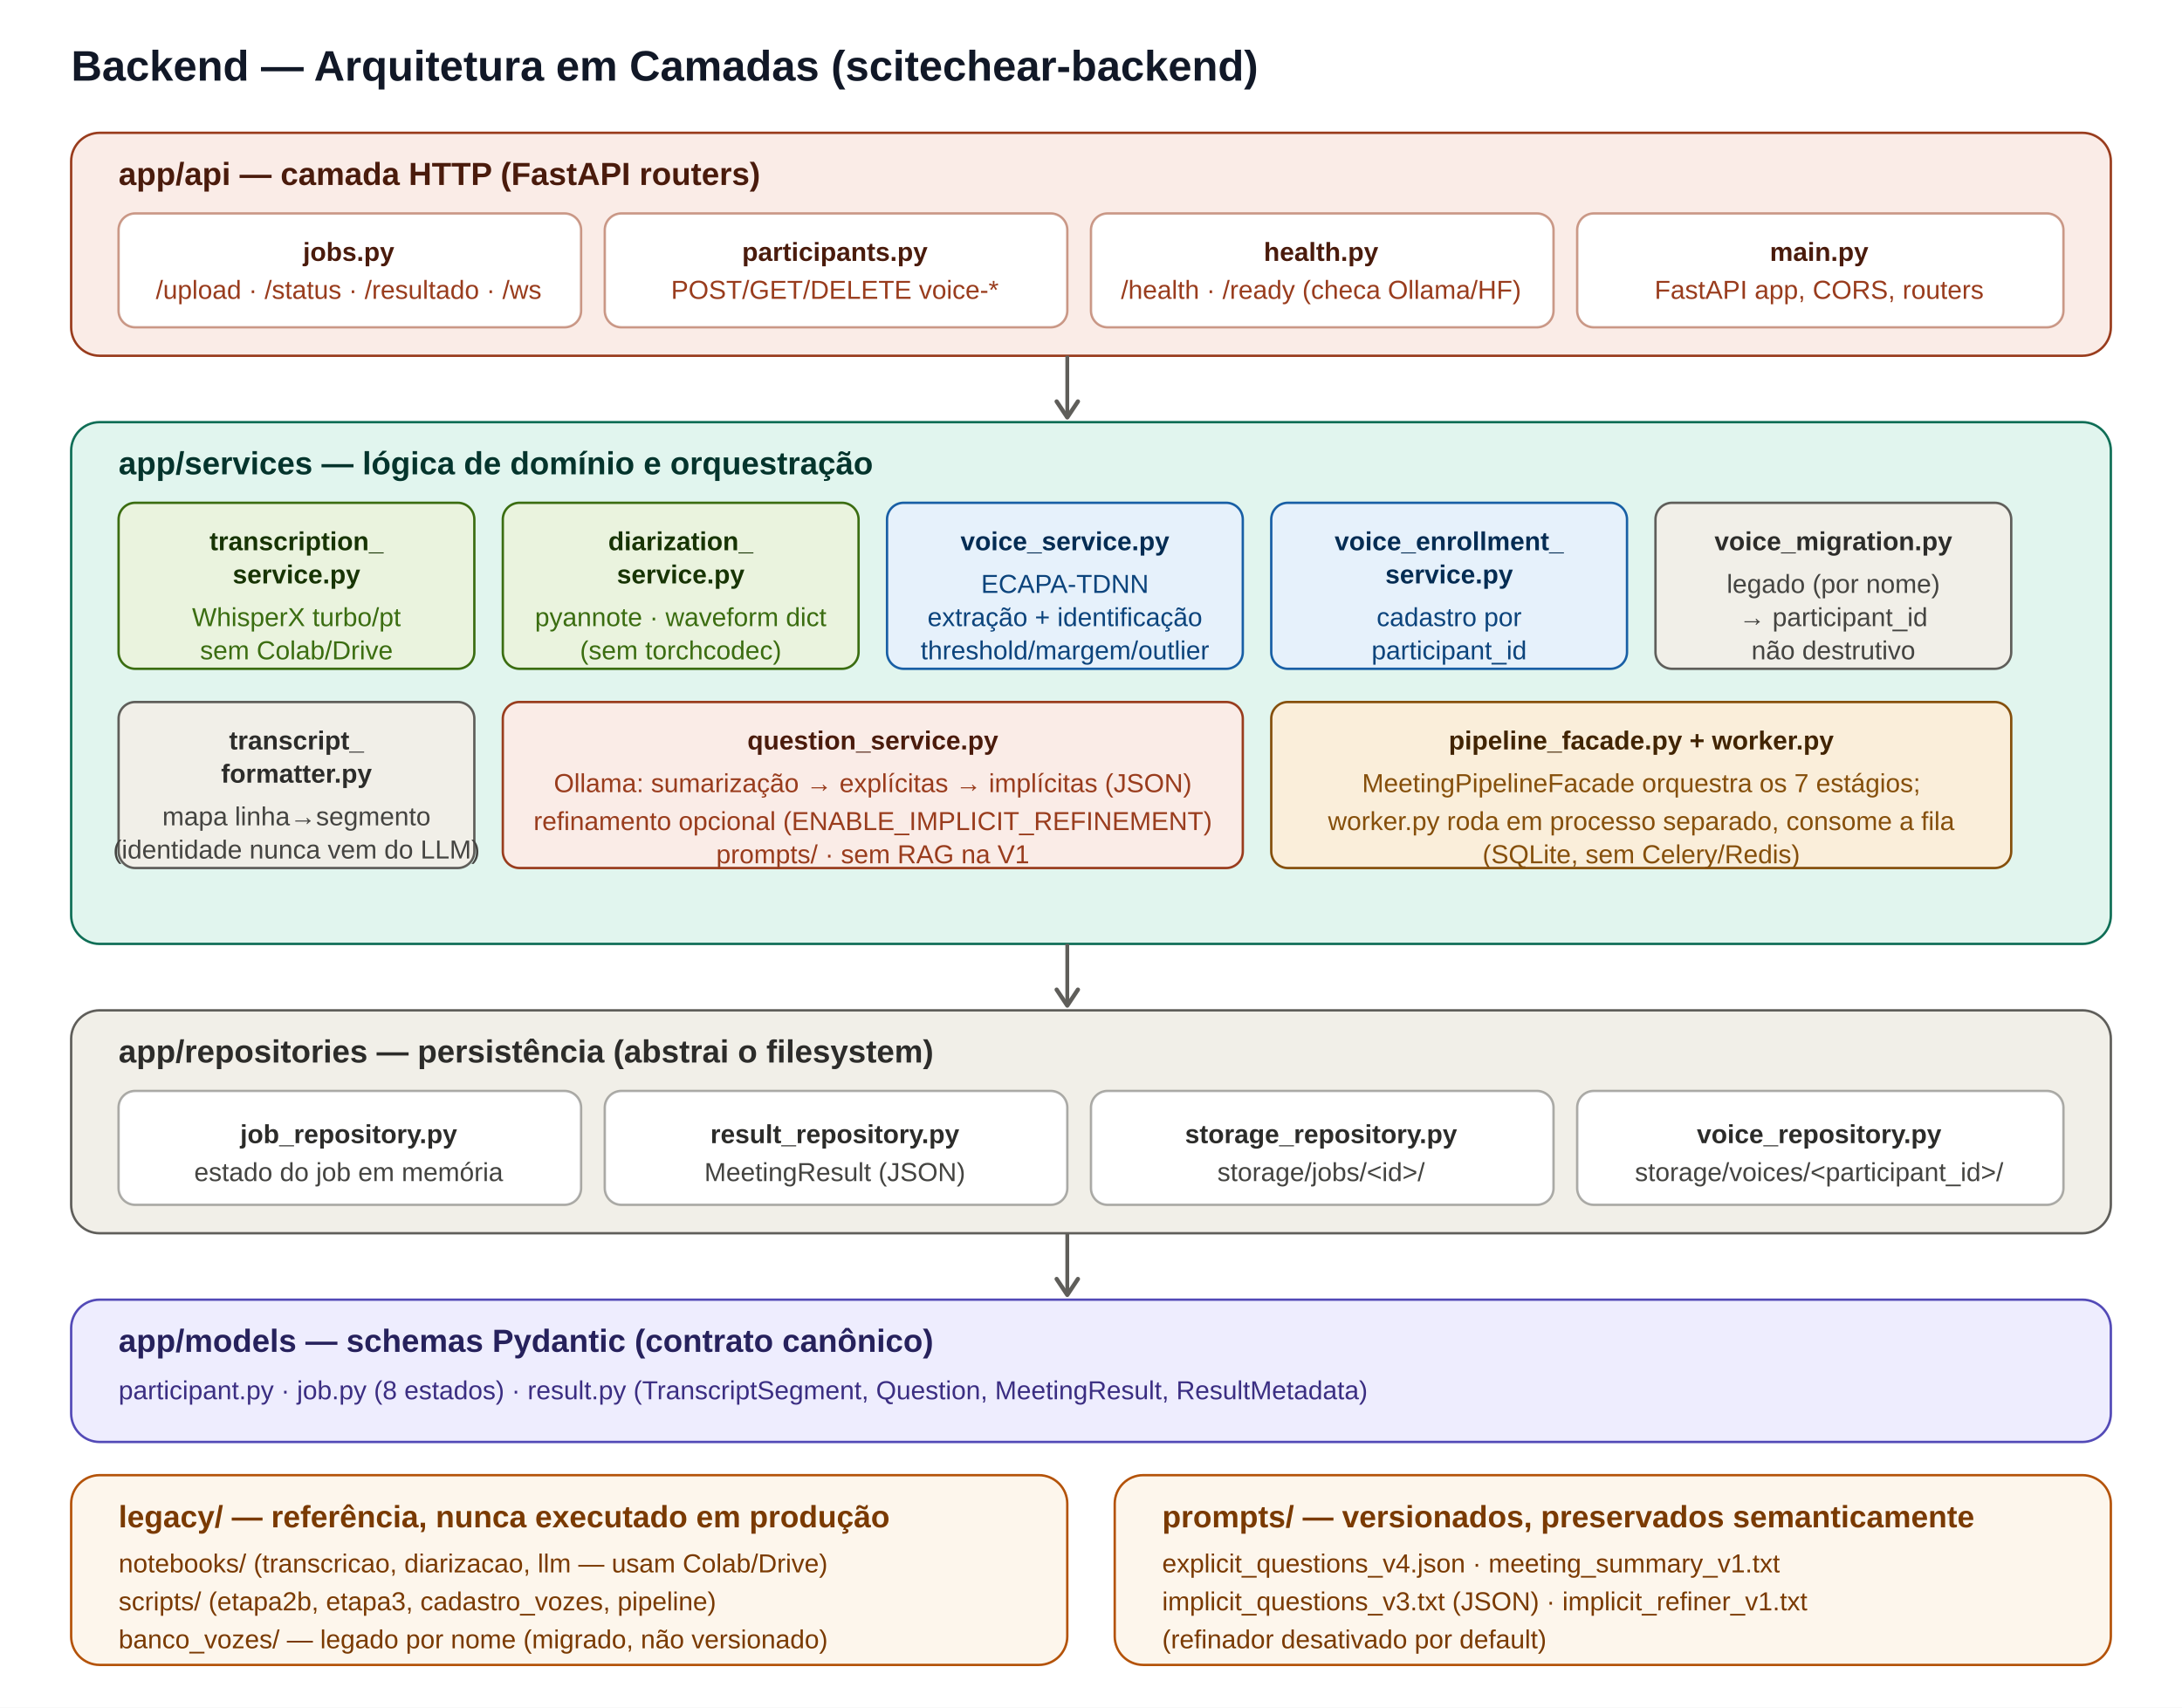
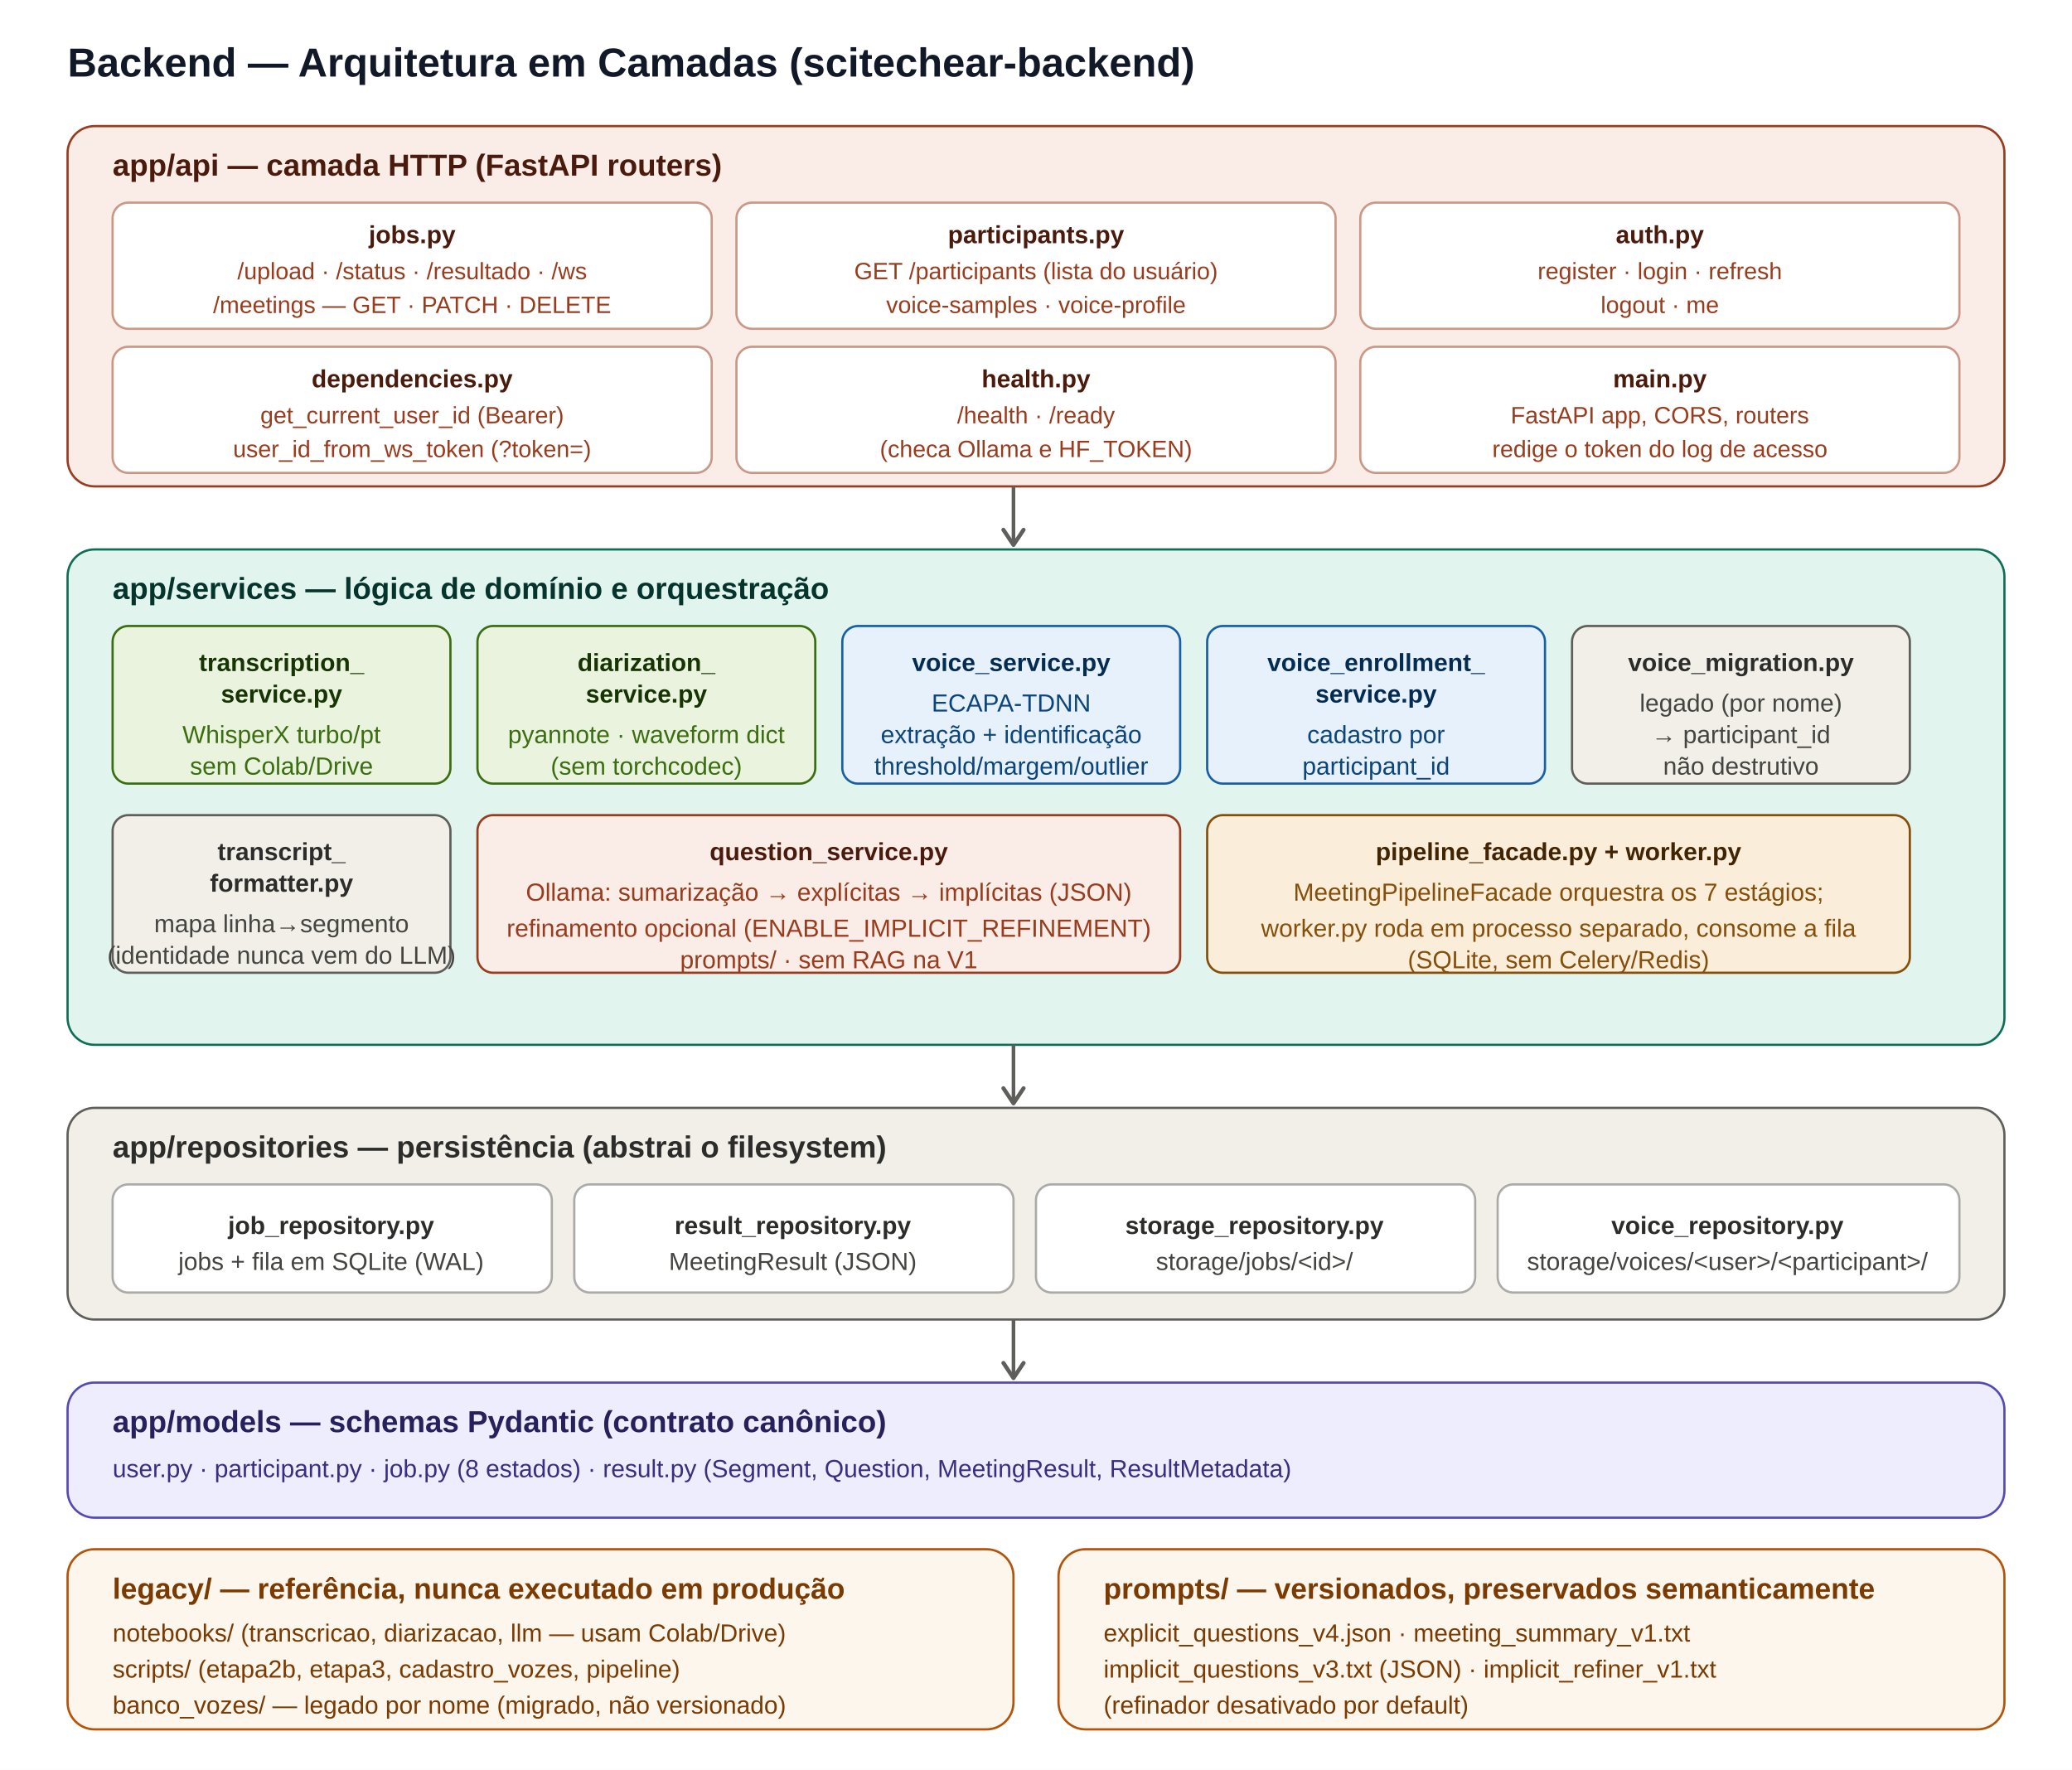
- <svg xmlns="http://www.w3.org/2000/svg" width="920" height="720" viewBox="0 0 920 720" font-family="Arial, Helvetica, sans-serif">
+ <svg xmlns="http://www.w3.org/2000/svg" width="920" height="786" viewBox="0 0 920 786" font-family="Arial, Helvetica, sans-serif">
  <defs>
    <marker id="arrow2" viewBox="0 0 10 10" refX="8" refY="5" markerWidth="7" markerHeight="7" orient="auto-start-reverse">
      <path d="M2 1L8 5L2 9" fill="none" stroke="#5F5E5A" stroke-width="1.6" stroke-linecap="round" stroke-linejoin="round" />
    </marker>
  </defs>
-   <rect width="920" height="720" fill="#FFFFFF" />
+   <rect width="920" height="786" fill="#FFFFFF" />
  <text x="30" y="34" font-size="18" font-weight="bold" fill="#111827">Backend — Arquitetura em Camadas (scitechear-backend)</text>
-   <rect x="30" y="56" width="860" height="94" rx="12" fill="#FAECE7" stroke="#993C1D" stroke-width="1" />
+   <rect x="30" y="56" width="860" height="160" rx="12" fill="#FAECE7" stroke="#993C1D" stroke-width="1" />
  <text x="50" y="78" font-size="13.5" font-weight="bold" fill="#4A1B0C">app/api — camada HTTP (FastAPI routers)</text>
-   <g font-size="11" fill="#993C1D">
-     <rect x="50" y="90" width="195" height="48" rx="7" fill="#FFFFFF" stroke="#993C1D" stroke-opacity=".5" />
-     <text x="147" y="110" text-anchor="middle" font-weight="bold" fill="#4A1B0C">jobs.py</text>
-     <text x="147" y="126" text-anchor="middle">/upload · /status · /resultado · /ws</text>
-     <rect x="255" y="90" width="195" height="48" rx="7" fill="#FFFFFF" stroke="#993C1D" stroke-opacity=".5" />
-     <text x="352" y="110" text-anchor="middle" font-weight="bold" fill="#4A1B0C">participants.py</text>
-     <text x="352" y="126" text-anchor="middle">POST/GET/DELETE voice-*</text>
-     <rect x="460" y="90" width="195" height="48" rx="7" fill="#FFFFFF" stroke="#993C1D" stroke-opacity=".5" />
-     <text x="557" y="110" text-anchor="middle" font-weight="bold" fill="#4A1B0C">health.py</text>
-     <text x="557" y="126" text-anchor="middle">/health · /ready (checa Ollama/HF)</text>
-     <rect x="665" y="90" width="205" height="48" rx="7" fill="#FFFFFF" stroke="#993C1D" stroke-opacity=".5" />
-     <text x="767" y="110" text-anchor="middle" font-weight="bold" fill="#4A1B0C">main.py</text>
-     <text x="767" y="126" text-anchor="middle">FastAPI app, CORS, routers</text>
+   <g font-size="10.5" fill="#993C1D">
+     <rect x="50" y="90" width="266" height="56" rx="7" fill="#FFFFFF" stroke="#993C1D" stroke-opacity=".5" />
+     <text x="183" y="108" text-anchor="middle" font-weight="bold" font-size="11" fill="#4A1B0C">jobs.py</text>
+     <text x="183" y="124" text-anchor="middle">/upload · /status · /resultado · /ws</text>
+     <text x="183" y="139" text-anchor="middle">/meetings — GET · PATCH · DELETE</text>
+     <rect x="327" y="90" width="266" height="56" rx="7" fill="#FFFFFF" stroke="#993C1D" stroke-opacity=".5" />
+     <text x="460" y="108" text-anchor="middle" font-weight="bold" font-size="11" fill="#4A1B0C">participants.py</text>
+     <text x="460" y="124" text-anchor="middle">GET /participants (lista do usuário)</text>
+     <text x="460" y="139" text-anchor="middle">voice-samples · voice-profile</text>
+     <rect x="604" y="90" width="266" height="56" rx="7" fill="#FFFFFF" stroke="#993C1D" stroke-opacity=".5" />
+     <text x="737" y="108" text-anchor="middle" font-weight="bold" font-size="11" fill="#4A1B0C">auth.py</text>
+     <text x="737" y="124" text-anchor="middle">register · login · refresh</text>
+     <text x="737" y="139" text-anchor="middle">logout · me</text>
+     <rect x="50" y="154" width="266" height="56" rx="7" fill="#FFFFFF" stroke="#993C1D" stroke-opacity=".5" />
+     <text x="183" y="172" text-anchor="middle" font-weight="bold" font-size="11" fill="#4A1B0C">dependencies.py</text>
+     <text x="183" y="188" text-anchor="middle">get_current_user_id (Bearer)</text>
+     <text x="183" y="203" text-anchor="middle">user_id_from_ws_token (?token=)</text>
+     <rect x="327" y="154" width="266" height="56" rx="7" fill="#FFFFFF" stroke="#993C1D" stroke-opacity=".5" />
+     <text x="460" y="172" text-anchor="middle" font-weight="bold" font-size="11" fill="#4A1B0C">health.py</text>
+     <text x="460" y="188" text-anchor="middle">/health · /ready</text>
+     <text x="460" y="203" text-anchor="middle">(checa Ollama e HF_TOKEN)</text>
+     <rect x="604" y="154" width="266" height="56" rx="7" fill="#FFFFFF" stroke="#993C1D" stroke-opacity=".5" />
+     <text x="737" y="172" text-anchor="middle" font-weight="bold" font-size="11" fill="#4A1B0C">main.py</text>
+     <text x="737" y="188" text-anchor="middle">FastAPI app, CORS, routers</text>
+     <text x="737" y="203" text-anchor="middle">redige o token do log de acesso</text>
  </g>
-   <line x1="450" y1="150" x2="450" y2="176" stroke="#5F5E5A" stroke-width="1.6" marker-end="url(#arrow2)" />
-   <rect x="30" y="178" width="860" height="220" rx="12" fill="#E1F5EE" stroke="#0F6E56" stroke-width="1" />
-   <text x="50" y="200" font-size="13.5" font-weight="bold" fill="#04342C">app/services — lógica de domínio e orquestração</text>
+   <line x1="450" y1="216" x2="450" y2="242" stroke="#5F5E5A" stroke-width="1.6" marker-end="url(#arrow2)" />
+   <rect x="30" y="244" width="860" height="220" rx="12" fill="#E1F5EE" stroke="#0F6E56" stroke-width="1" />
+   <text x="50" y="266" font-size="13.5" font-weight="bold" fill="#04342C">app/services — lógica de domínio e orquestração</text>
  <g font-size="11">
-     <rect x="50" y="212" width="150" height="70" rx="7" fill="#EAF3DE" stroke="#3B6D11" />
-     <text x="125" y="232" text-anchor="middle" font-weight="bold" fill="#173404">transcription_</text>
-     <text x="125" y="246" text-anchor="middle" font-weight="bold" fill="#173404">service.py</text>
-     <text x="125" y="264" text-anchor="middle" fill="#3B6D11">WhisperX turbo/pt</text>
-     <text x="125" y="278" text-anchor="middle" fill="#3B6D11">sem Colab/Drive</text>
-     <rect x="212" y="212" width="150" height="70" rx="7" fill="#EAF3DE" stroke="#3B6D11" />
-     <text x="287" y="232" text-anchor="middle" font-weight="bold" fill="#173404">diarization_</text>
-     <text x="287" y="246" text-anchor="middle" font-weight="bold" fill="#173404">service.py</text>
-     <text x="287" y="264" text-anchor="middle" fill="#3B6D11">pyannote · waveform dict</text>
-     <text x="287" y="278" text-anchor="middle" fill="#3B6D11">(sem torchcodec)</text>
-     <rect x="374" y="212" width="150" height="70" rx="7" fill="#E6F1FB" stroke="#185FA5" />
-     <text x="449" y="232" text-anchor="middle" font-weight="bold" fill="#042C53">voice_service.py</text>
-     <text x="449" y="250" text-anchor="middle" fill="#0C447C">ECAPA-TDNN</text>
-     <text x="449" y="264" text-anchor="middle" fill="#0C447C">extração + identificação</text>
-     <text x="449" y="278" text-anchor="middle" fill="#0C447C">threshold/margem/outlier</text>
-     <rect x="536" y="212" width="150" height="70" rx="7" fill="#E6F1FB" stroke="#185FA5" />
-     <text x="611" y="232" text-anchor="middle" font-weight="bold" fill="#042C53">voice_enrollment_</text>
-     <text x="611" y="246" text-anchor="middle" font-weight="bold" fill="#042C53">service.py</text>
-     <text x="611" y="264" text-anchor="middle" fill="#0C447C">cadastro por</text>
-     <text x="611" y="278" text-anchor="middle" fill="#0C447C">participant_id</text>
-     <rect x="698" y="212" width="150" height="70" rx="7" fill="#F1EFE8" stroke="#5F5E5A" />
-     <text x="773" y="232" text-anchor="middle" font-weight="bold" fill="#2C2C2A">voice_migration.py</text>
-     <text x="773" y="250" text-anchor="middle" fill="#444441">legado (por nome)</text>
-     <text x="773" y="264" text-anchor="middle" fill="#444441">→ participant_id</text>
-     <text x="773" y="278" text-anchor="middle" fill="#444441">não destrutivo</text>
-     <rect x="50" y="296" width="150" height="70" rx="7" fill="#F1EFE8" stroke="#5F5E5A" />
-     <text x="125" y="316" text-anchor="middle" font-weight="bold" fill="#2C2C2A">transcript_</text>
-     <text x="125" y="330" text-anchor="middle" font-weight="bold" fill="#2C2C2A">formatter.py</text>
-     <text x="125" y="348" text-anchor="middle" fill="#444441">mapa linha→segmento</text>
-     <text x="125" y="362" text-anchor="middle" fill="#444441">(identidade nunca vem do LLM)</text>
-     <rect x="212" y="296" width="312" height="70" rx="7" fill="#FAECE7" stroke="#993C1D" />
-     <text x="368" y="316" text-anchor="middle" font-weight="bold" fill="#4A1B0C">question_service.py</text>
-     <text x="368" y="334" text-anchor="middle" fill="#993C1D">Ollama: sumarização → explícitas → implícitas (JSON)</text>
-     <text x="368" y="350" text-anchor="middle" fill="#993C1D">refinamento opcional (ENABLE_IMPLICIT_REFINEMENT)</text>
-     <text x="368" y="364" text-anchor="middle" fill="#993C1D">prompts/ · sem RAG na V1</text>
-     <rect x="536" y="296" width="312" height="70" rx="7" fill="#FAEEDA" stroke="#854F0B" />
-     <text x="692" y="316" text-anchor="middle" font-weight="bold" fill="#412402">pipeline_facade.py + worker.py</text>
-     <text x="692" y="334" text-anchor="middle" fill="#854F0B">MeetingPipelineFacade orquestra os 7 estágios;</text>
-     <text x="692" y="350" text-anchor="middle" fill="#854F0B">worker.py roda em processo separado, consome a fila</text>
-     <text x="692" y="364" text-anchor="middle" fill="#854F0B">(SQLite, sem Celery/Redis)</text>
+     <rect x="50" y="278" width="150" height="70" rx="7" fill="#EAF3DE" stroke="#3B6D11" />
+     <text x="125" y="298" text-anchor="middle" font-weight="bold" fill="#173404">transcription_</text>
+     <text x="125" y="312" text-anchor="middle" font-weight="bold" fill="#173404">service.py</text>
+     <text x="125" y="330" text-anchor="middle" fill="#3B6D11">WhisperX turbo/pt</text>
+     <text x="125" y="344" text-anchor="middle" fill="#3B6D11">sem Colab/Drive</text>
+     <rect x="212" y="278" width="150" height="70" rx="7" fill="#EAF3DE" stroke="#3B6D11" />
+     <text x="287" y="298" text-anchor="middle" font-weight="bold" fill="#173404">diarization_</text>
+     <text x="287" y="312" text-anchor="middle" font-weight="bold" fill="#173404">service.py</text>
+     <text x="287" y="330" text-anchor="middle" fill="#3B6D11">pyannote · waveform dict</text>
+     <text x="287" y="344" text-anchor="middle" fill="#3B6D11">(sem torchcodec)</text>
+     <rect x="374" y="278" width="150" height="70" rx="7" fill="#E6F1FB" stroke="#185FA5" />
+     <text x="449" y="298" text-anchor="middle" font-weight="bold" fill="#042C53">voice_service.py</text>
+     <text x="449" y="316" text-anchor="middle" fill="#0C447C">ECAPA-TDNN</text>
+     <text x="449" y="330" text-anchor="middle" fill="#0C447C">extração + identificação</text>
+     <text x="449" y="344" text-anchor="middle" fill="#0C447C">threshold/margem/outlier</text>
+     <rect x="536" y="278" width="150" height="70" rx="7" fill="#E6F1FB" stroke="#185FA5" />
+     <text x="611" y="298" text-anchor="middle" font-weight="bold" fill="#042C53">voice_enrollment_</text>
+     <text x="611" y="312" text-anchor="middle" font-weight="bold" fill="#042C53">service.py</text>
+     <text x="611" y="330" text-anchor="middle" fill="#0C447C">cadastro por</text>
+     <text x="611" y="344" text-anchor="middle" fill="#0C447C">participant_id</text>
+     <rect x="698" y="278" width="150" height="70" rx="7" fill="#F1EFE8" stroke="#5F5E5A" />
+     <text x="773" y="298" text-anchor="middle" font-weight="bold" fill="#2C2C2A">voice_migration.py</text>
+     <text x="773" y="316" text-anchor="middle" fill="#444441">legado (por nome)</text>
+     <text x="773" y="330" text-anchor="middle" fill="#444441">→ participant_id</text>
+     <text x="773" y="344" text-anchor="middle" fill="#444441">não destrutivo</text>
+     <rect x="50" y="362" width="150" height="70" rx="7" fill="#F1EFE8" stroke="#5F5E5A" />
+     <text x="125" y="382" text-anchor="middle" font-weight="bold" fill="#2C2C2A">transcript_</text>
+     <text x="125" y="396" text-anchor="middle" font-weight="bold" fill="#2C2C2A">formatter.py</text>
+     <text x="125" y="414" text-anchor="middle" fill="#444441">mapa linha→segmento</text>
+     <text x="125" y="428" text-anchor="middle" fill="#444441">(identidade nunca vem do LLM)</text>
+     <rect x="212" y="362" width="312" height="70" rx="7" fill="#FAECE7" stroke="#993C1D" />
+     <text x="368" y="382" text-anchor="middle" font-weight="bold" fill="#4A1B0C">question_service.py</text>
+     <text x="368" y="400" text-anchor="middle" fill="#993C1D">Ollama: sumarização → explícitas → implícitas (JSON)</text>
+     <text x="368" y="416" text-anchor="middle" fill="#993C1D">refinamento opcional (ENABLE_IMPLICIT_REFINEMENT)</text>
+     <text x="368" y="430" text-anchor="middle" fill="#993C1D">prompts/ · sem RAG na V1</text>
+     <rect x="536" y="362" width="312" height="70" rx="7" fill="#FAEEDA" stroke="#854F0B" />
+     <text x="692" y="382" text-anchor="middle" font-weight="bold" fill="#412402">pipeline_facade.py + worker.py</text>
+     <text x="692" y="400" text-anchor="middle" fill="#854F0B">MeetingPipelineFacade orquestra os 7 estágios;</text>
+     <text x="692" y="416" text-anchor="middle" fill="#854F0B">worker.py roda em processo separado, consome a fila</text>
+     <text x="692" y="430" text-anchor="middle" fill="#854F0B">(SQLite, sem Celery/Redis)</text>
  </g>
-   <line x1="450" y1="398" x2="450" y2="424" stroke="#5F5E5A" stroke-width="1.6" marker-end="url(#arrow2)" />
-   <rect x="30" y="426" width="860" height="94" rx="12" fill="#F1EFE8" stroke="#5F5E5A" stroke-width="1" />
-   <text x="50" y="448" font-size="13.5" font-weight="bold" fill="#2C2C2A">app/repositories — persistência (abstrai o filesystem)</text>
+   <line x1="450" y1="464" x2="450" y2="490" stroke="#5F5E5A" stroke-width="1.6" marker-end="url(#arrow2)" />
+   <rect x="30" y="492" width="860" height="94" rx="12" fill="#F1EFE8" stroke="#5F5E5A" stroke-width="1" />
+   <text x="50" y="514" font-size="13.5" font-weight="bold" fill="#2C2C2A">app/repositories — persistência (abstrai o filesystem)</text>
  <g font-size="11" fill="#444441">
-     <rect x="50" y="460" width="195" height="48" rx="7" fill="#FFFFFF" stroke="#5F5E5A" stroke-opacity=".5" />
-     <text x="147" y="482" text-anchor="middle" font-weight="bold" fill="#2C2C2A">job_repository.py</text>
-     <text x="147" y="498" text-anchor="middle">estado do job em memória</text>
-     <rect x="255" y="460" width="195" height="48" rx="7" fill="#FFFFFF" stroke="#5F5E5A" stroke-opacity=".5" />
-     <text x="352" y="482" text-anchor="middle" font-weight="bold" fill="#2C2C2A">result_repository.py</text>
-     <text x="352" y="498" text-anchor="middle">MeetingResult (JSON)</text>
-     <rect x="460" y="460" width="195" height="48" rx="7" fill="#FFFFFF" stroke="#5F5E5A" stroke-opacity=".5" />
-     <text x="557" y="482" text-anchor="middle" font-weight="bold" fill="#2C2C2A">storage_repository.py</text>
-     <text x="557" y="498" text-anchor="middle">storage/jobs/&lt;id&gt;/</text>
-     <rect x="665" y="460" width="205" height="48" rx="7" fill="#FFFFFF" stroke="#5F5E5A" stroke-opacity=".5" />
-     <text x="767" y="482" text-anchor="middle" font-weight="bold" fill="#2C2C2A">voice_repository.py</text>
-     <text x="767" y="498" text-anchor="middle">storage/voices/&lt;participant_id&gt;/</text>
+     <rect x="50" y="526" width="195" height="48" rx="7" fill="#FFFFFF" stroke="#5F5E5A" stroke-opacity=".5" />
+     <text x="147" y="548" text-anchor="middle" font-weight="bold" fill="#2C2C2A">job_repository.py</text>
+     <text x="147" y="564" text-anchor="middle">jobs + fila em SQLite (WAL)</text>
+     <rect x="255" y="526" width="195" height="48" rx="7" fill="#FFFFFF" stroke="#5F5E5A" stroke-opacity=".5" />
+     <text x="352" y="548" text-anchor="middle" font-weight="bold" fill="#2C2C2A">result_repository.py</text>
+     <text x="352" y="564" text-anchor="middle">MeetingResult (JSON)</text>
+     <rect x="460" y="526" width="195" height="48" rx="7" fill="#FFFFFF" stroke="#5F5E5A" stroke-opacity=".5" />
+     <text x="557" y="548" text-anchor="middle" font-weight="bold" fill="#2C2C2A">storage_repository.py</text>
+     <text x="557" y="564" text-anchor="middle">storage/jobs/&lt;id&gt;/</text>
+     <rect x="665" y="526" width="205" height="48" rx="7" fill="#FFFFFF" stroke="#5F5E5A" stroke-opacity=".5" />
+     <text x="767" y="548" text-anchor="middle" font-weight="bold" fill="#2C2C2A">voice_repository.py</text>
+     <text x="767" y="564" text-anchor="middle">storage/voices/&lt;user&gt;/&lt;participant&gt;/</text>
  </g>
-   <line x1="450" y1="520" x2="450" y2="546" stroke="#5F5E5A" stroke-width="1.6" marker-end="url(#arrow2)" />
-   <rect x="30" y="548" width="860" height="60" rx="12" fill="#EEEDFE" stroke="#534AB7" stroke-width="1" />
-   <text x="50" y="570" font-size="13.5" font-weight="bold" fill="#26215C">app/models — schemas Pydantic (contrato canônico)</text>
-   <text x="50" y="590" font-size="11" fill="#3B2E82">participant.py · job.py (8 estados) · result.py (TranscriptSegment, Question, MeetingResult, ResultMetadata)</text>
-   <rect x="30" y="622" width="420" height="80" rx="12" fill="#FDF6EC" stroke="#B45309" stroke-width="1" />
-   <text x="50" y="644" font-size="13" font-weight="bold" fill="#7A3A02">legacy/ — referência, nunca executado em produção</text>
-   <text x="50" y="663" font-size="11" fill="#7A3A02">notebooks/ (transcricao, diarizacao, llm — usam Colab/Drive)</text>
-   <text x="50" y="679" font-size="11" fill="#7A3A02">scripts/ (etapa2b, etapa3, cadastro_vozes, pipeline)</text>
-   <text x="50" y="695" font-size="11" fill="#7A3A02">banco_vozes/ — legado por nome (migrado, não versionado)</text>
-   <rect x="470" y="622" width="420" height="80" rx="12" fill="#FDF6EC" stroke="#B45309" stroke-width="1" />
-   <text x="490" y="644" font-size="13" font-weight="bold" fill="#7A3A02">prompts/ — versionados, preservados semanticamente</text>
-   <text x="490" y="663" font-size="11" fill="#7A3A02">explicit_questions_v4.json · meeting_summary_v1.txt</text>
-   <text x="490" y="679" font-size="11" fill="#7A3A02">implicit_questions_v3.txt (JSON) · implicit_refiner_v1.txt</text>
-   <text x="490" y="695" font-size="11" fill="#7A3A02">(refinador desativado por default)</text>
+   <line x1="450" y1="586" x2="450" y2="612" stroke="#5F5E5A" stroke-width="1.6" marker-end="url(#arrow2)" />
+   <rect x="30" y="614" width="860" height="60" rx="12" fill="#EEEDFE" stroke="#534AB7" stroke-width="1" />
+   <text x="50" y="636" font-size="13.5" font-weight="bold" fill="#26215C">app/models — schemas Pydantic (contrato canônico)</text>
+   <text x="50" y="656" font-size="11" fill="#3B2E82">user.py · participant.py · job.py (8 estados) · result.py (Segment, Question, MeetingResult, ResultMetadata)</text>
+   <rect x="30" y="688" width="420" height="80" rx="12" fill="#FDF6EC" stroke="#B45309" stroke-width="1" />
+   <text x="50" y="710" font-size="13" font-weight="bold" fill="#7A3A02">legacy/ — referência, nunca executado em produção</text>
+   <text x="50" y="729" font-size="11" fill="#7A3A02">notebooks/ (transcricao, diarizacao, llm — usam Colab/Drive)</text>
+   <text x="50" y="745" font-size="11" fill="#7A3A02">scripts/ (etapa2b, etapa3, cadastro_vozes, pipeline)</text>
+   <text x="50" y="761" font-size="11" fill="#7A3A02">banco_vozes/ — legado por nome (migrado, não versionado)</text>
+   <rect x="470" y="688" width="420" height="80" rx="12" fill="#FDF6EC" stroke="#B45309" stroke-width="1" />
+   <text x="490" y="710" font-size="13" font-weight="bold" fill="#7A3A02">prompts/ — versionados, preservados semanticamente</text>
+   <text x="490" y="729" font-size="11" fill="#7A3A02">explicit_questions_v4.json · meeting_summary_v1.txt</text>
+   <text x="490" y="745" font-size="11" fill="#7A3A02">implicit_questions_v3.txt (JSON) · implicit_refiner_v1.txt</text>
+   <text x="490" y="761" font-size="11" fill="#7A3A02">(refinador desativado por default)</text>
</svg>
